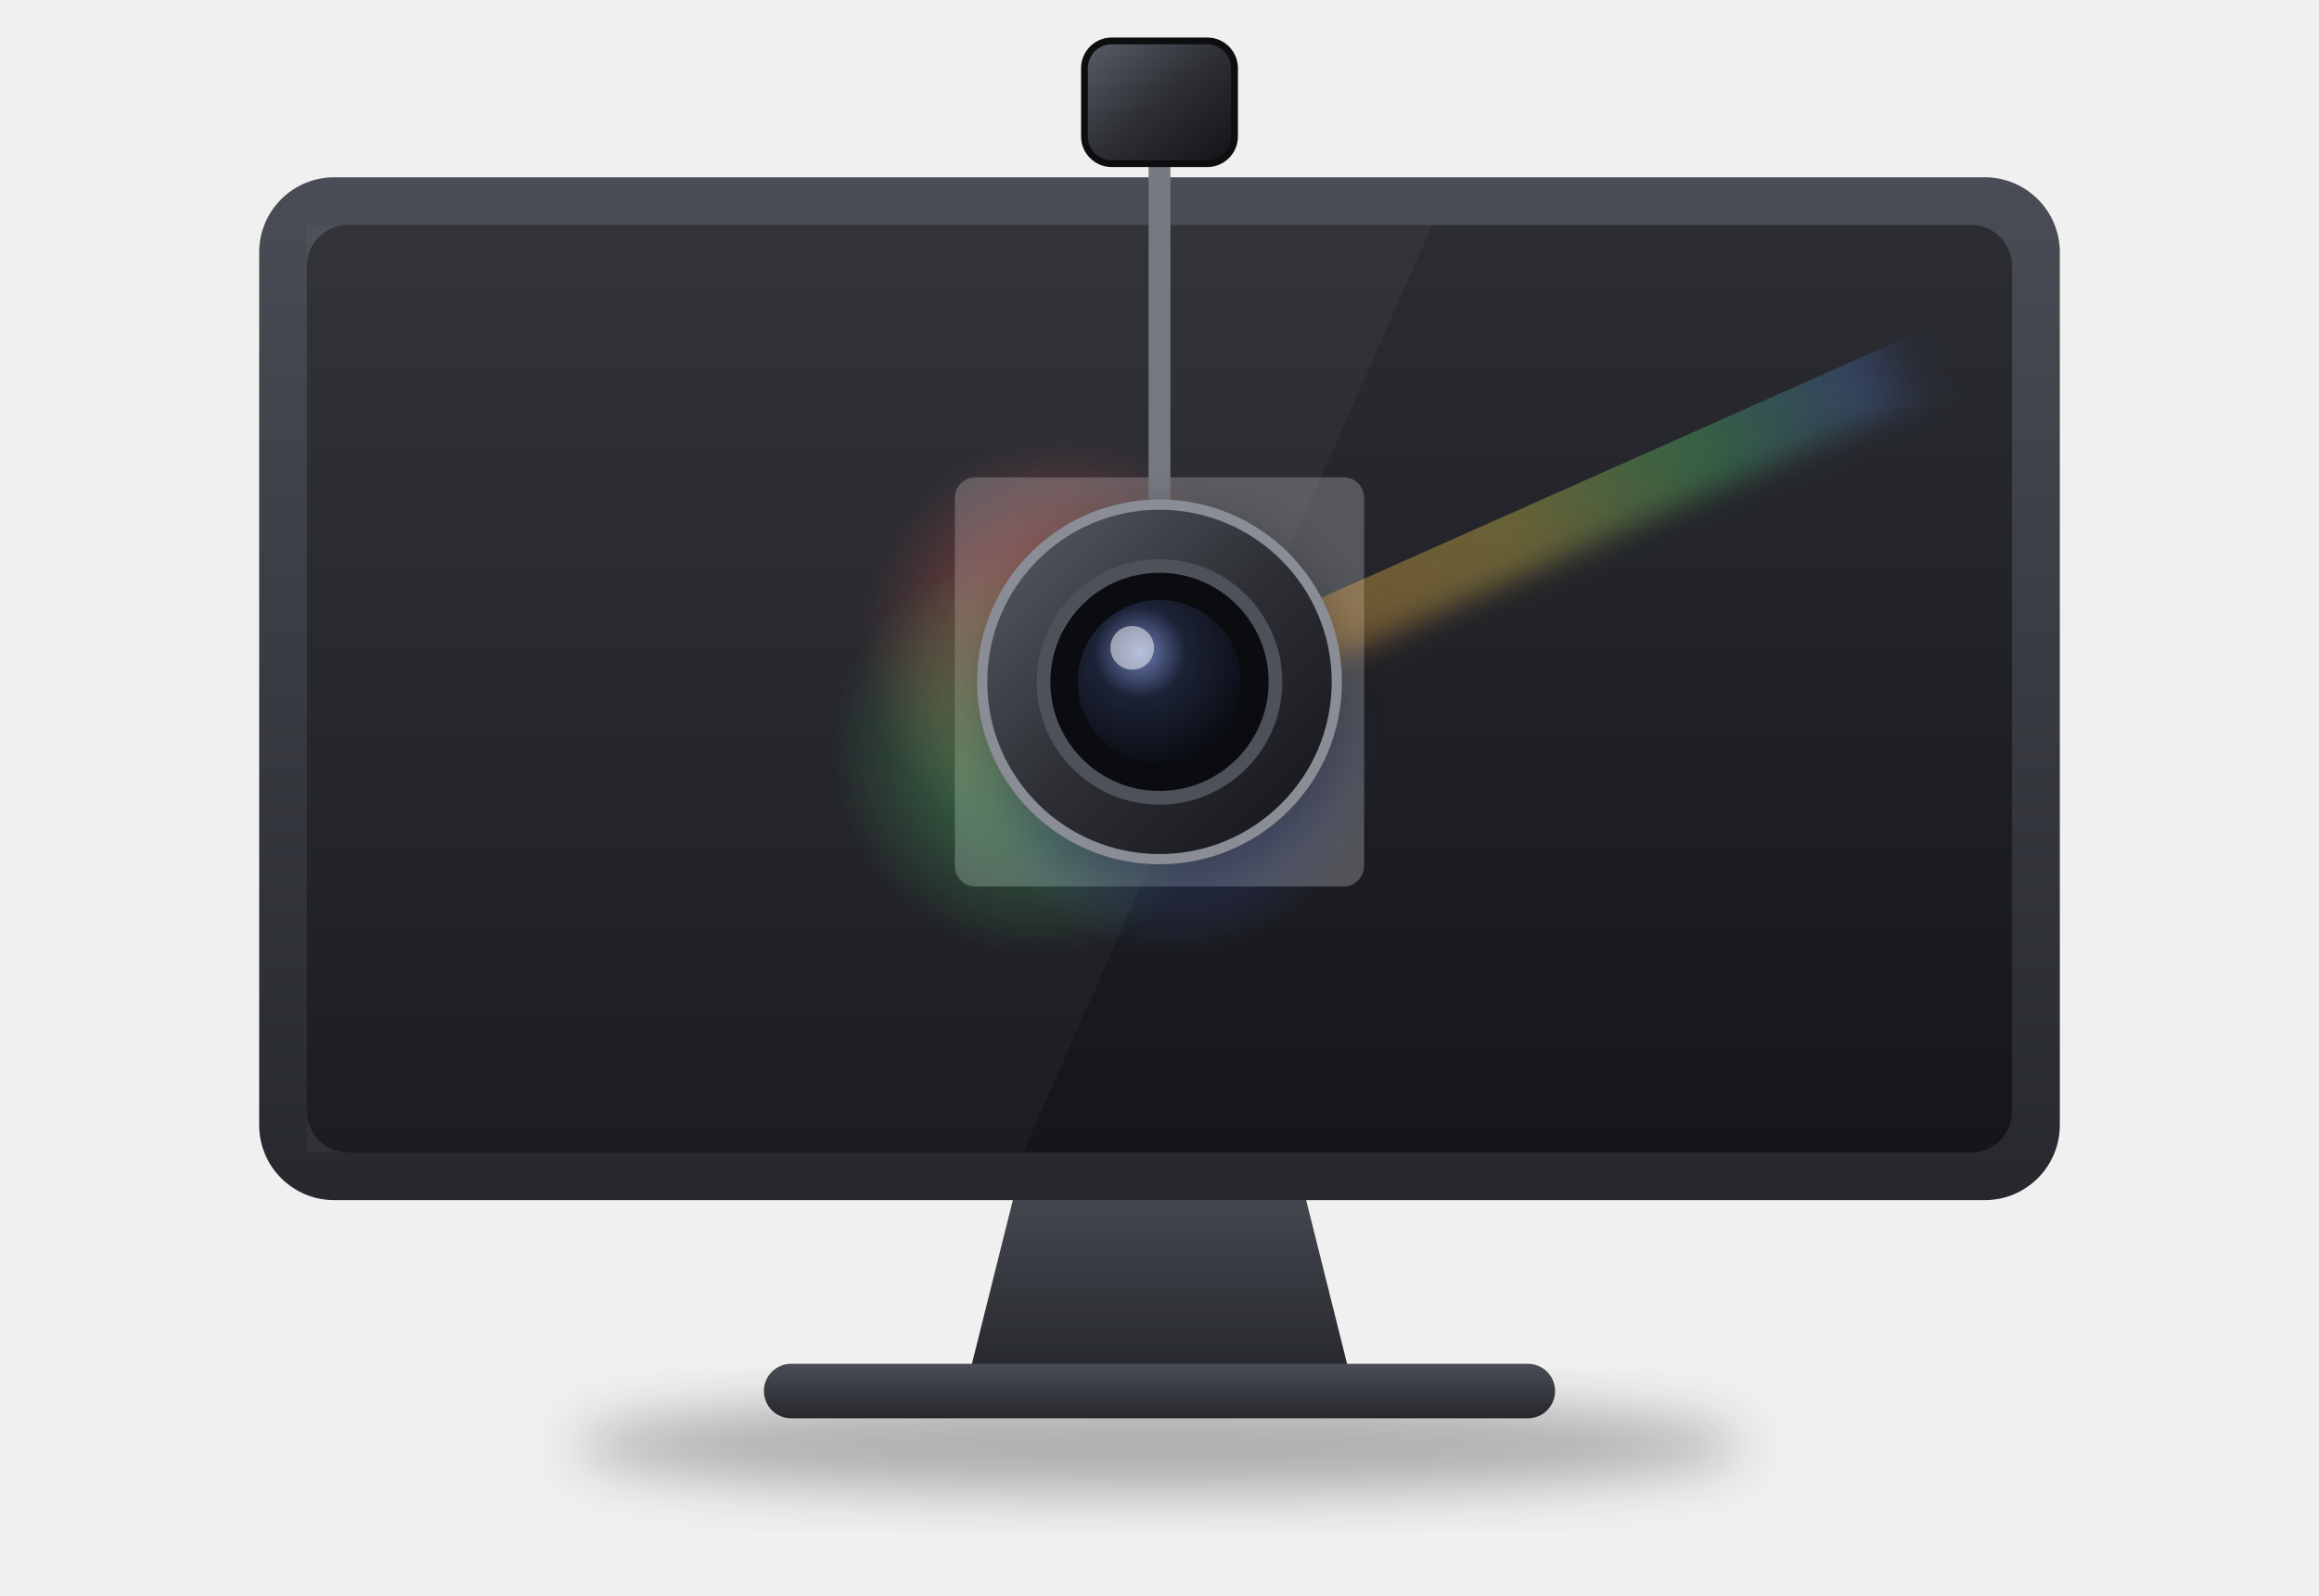
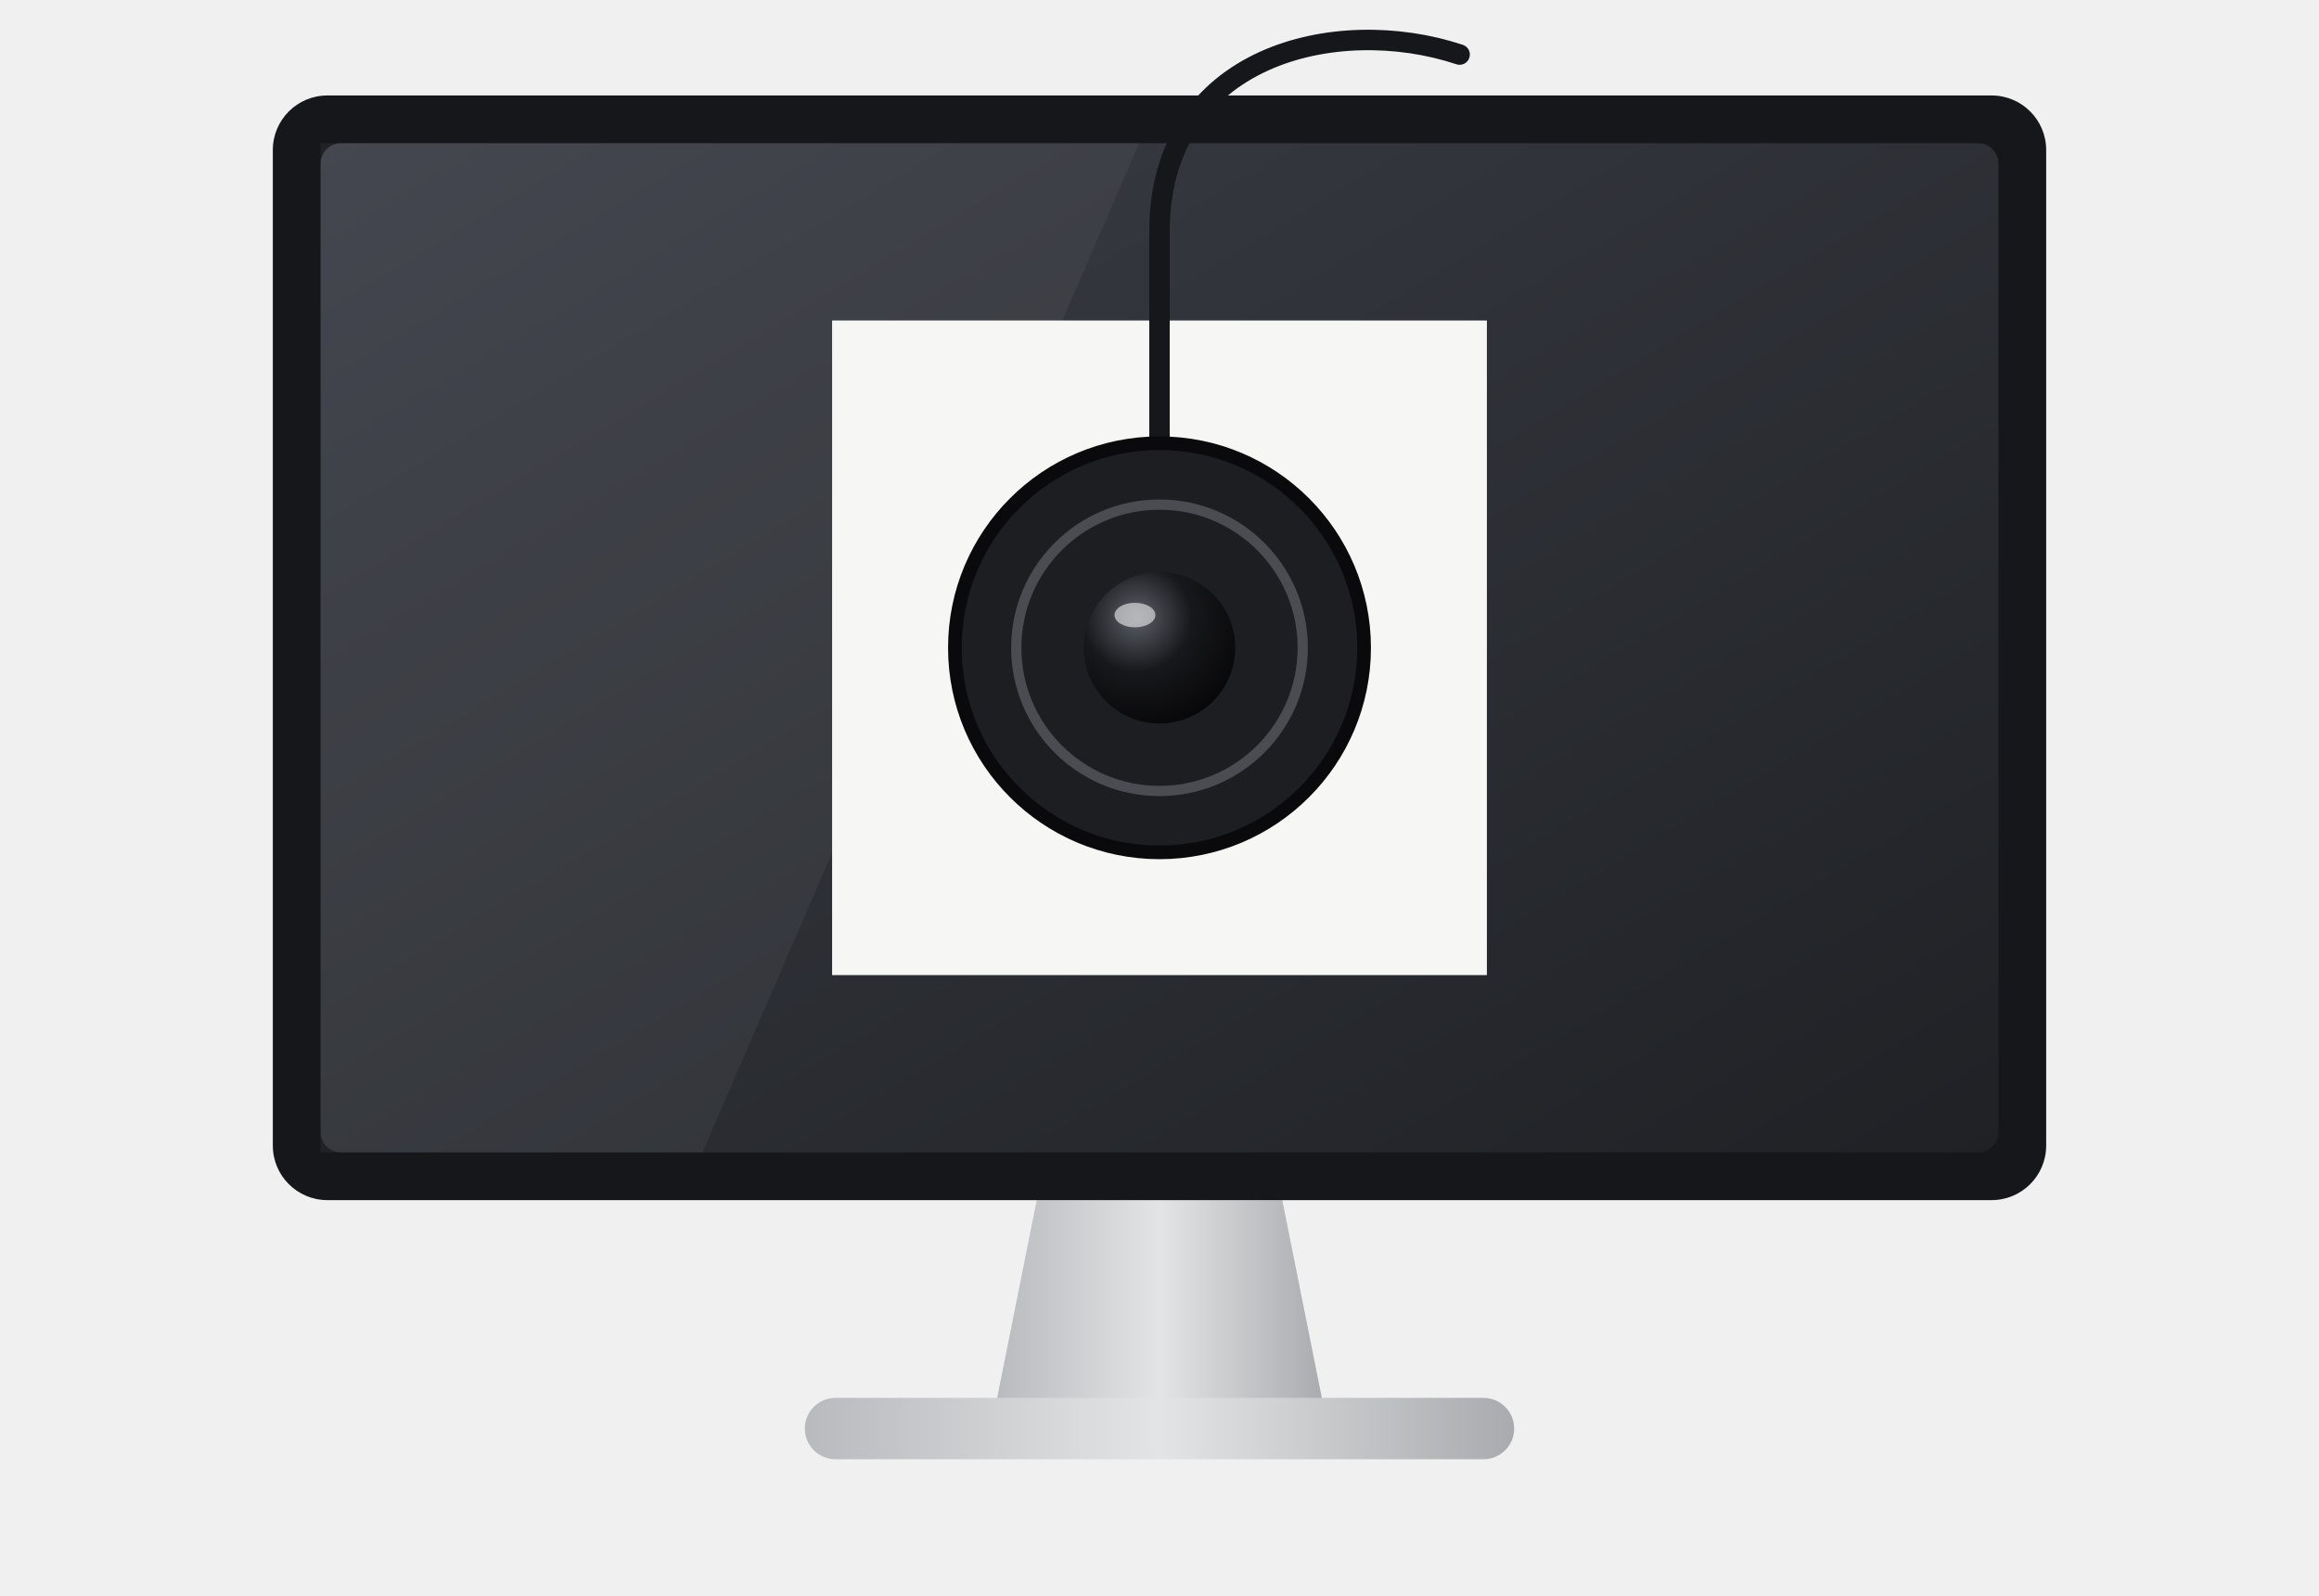
<svg xmlns="http://www.w3.org/2000/svg" viewBox="0 0 340 234" width="340" height="234">
  <defs>
-     <linearGradient id="glass" x1="0" y1="0" x2="0" y2="1">
+     <linearGradient id="scr" x1="0" y1="0" x2="1" y2="1">
+       <stop offset="0" stop-color="#3b3e46" />
+       <stop offset="1" stop-color="#1f2125" />
+     </linearGradient>
+     <linearGradient id="neck" x1="0" y1="0" x2="1" y2="0">
+       <stop offset="0" stop-color="#b9babd" />
+       <stop offset=".5" stop-color="#e3e4e5" />
+       <stop offset="1" stop-color="#a9abae" />
+     </linearGradient>
+     <radialGradient id="lens" cx=".35" cy=".3" r=".8">
+       <stop offset="0" stop-color="#5d6069" />
+       <stop offset=".45" stop-color="#17181b" />
+       <stop offset="1" stop-color="#050506" />
+     </radialGradient>
+     <linearGradient id="body" x1="0" y1="0" x2="1" y2="0">
      <stop offset="0" stop-color="#2b2d33" />
-       <stop offset="1" stop-color="#15161a" />
+       <stop offset=".5" stop-color="#3a3d45" />
+       <stop offset="1" stop-color="#1a1b1f" />
    </linearGradient>
-     <linearGradient id="bezel" x1="0" y1="0" x2="0" y2="1">
-       <stop offset="0" stop-color="#4a4d55" />
-       <stop offset="1" stop-color="#26282d" />
-     </linearGradient>
-     <linearGradient id="body" x1="0" y1="0" x2="1" y2="1">
-       <stop offset="0" stop-color="#5b5e66" />
-       <stop offset=".5" stop-color="#2d2f35" />
-       <stop offset="1" stop-color="#121316" />
-     </linearGradient>
-     <radialGradient id="lens" cx=".38" cy=".32" r=".8">
-       <stop offset="0" stop-color="#6d7fb8" />
-       <stop offset=".35" stop-color="#1c2236" />
-       <stop offset="1" stop-color="#07080b" />
-     </radialGradient>
-     <radialGradient id="bloomR" cx=".5" cy=".5" r=".5">
-       <stop offset="0" stop-color="#ff5a4d" stop-opacity=".55" />
-       <stop offset="1" stop-color="#ff5a4d" stop-opacity="0" />
-     </radialGradient>
-     <radialGradient id="bloomG" cx=".5" cy=".5" r=".5">
-       <stop offset="0" stop-color="#59f07a" stop-opacity=".45" />
-       <stop offset="1" stop-color="#59f07a" stop-opacity="0" />
-     </radialGradient>
-     <radialGradient id="bloomB" cx=".5" cy=".5" r=".5">
-       <stop offset="0" stop-color="#5a7bff" stop-opacity=".5" />
-       <stop offset="1" stop-color="#5a7bff" stop-opacity="0" />
-     </radialGradient>
-     <linearGradient id="beam" x1="0" y1="0" x2="1" y2="0">
-       <stop offset="0" stop-color="#ff5a4d" />
-       <stop offset=".25" stop-color="#ffb347" />
-       <stop offset=".5" stop-color="#ffe14d" />
-       <stop offset=".75" stop-color="#59f07a" />
-       <stop offset="1" stop-color="#5a7bff" />
-     </linearGradient>
-     <linearGradient id="fadeR" x1="0" y1="0" x2="1" y2="0">
-       <stop offset="0" stop-color="#fff" stop-opacity=".55" />
-       <stop offset="1" stop-color="#fff" stop-opacity="0" />
-     </linearGradient>
-     <mask id="beamMask">
-       <rect x="0" y="0" width="340" height="234" fill="url(#fadeR)" />
-     </mask>
-     <filter id="soft" x="-20%" y="-20%" width="140%" height="140%">
-       <feGaussianBlur stdDeviation="3" />
-     </filter>
-     <filter id="shadow" x="-30%" y="-30%" width="160%" height="170%">
-       <feGaussianBlur stdDeviation="4" />
-     </filter>
  </defs>
-   <ellipse cx="170" cy="212" rx="86" ry="7" fill="#000" opacity=".28" filter="url(#shadow)" />
-   <path d="M150 170 L190 170 L198 202 L142 202 Z" fill="url(#bezel)" />
-   <rect x="112" y="200" width="116" height="8" rx="4" fill="url(#bezel)" />
-   <rect x="38" y="26" width="264" height="150" rx="11" fill="url(#bezel)" />
-   <rect x="45" y="33" width="250" height="136" rx="6" fill="url(#glass)" />
-   <rect x="140" y="70" width="60" height="60" rx="3" fill="#7d7f85" opacity=".55" />
-   <g transform="translate(170,100)">
-     <circle cx="-14" cy="-6" r="30" fill="url(#bloomR)" />
-     <circle cx="-18" cy="10" r="30" fill="url(#bloomG)" />
-     <circle cx="2" cy="10" r="30" fill="url(#bloomB)" />
-     <g mask="url(#beamMask)" transform="translate(-4,0) rotate(-24)" opacity=".7" filter="url(#soft)">
-       <rect x="0" y="-9" width="120" height="18" fill="url(#beam)" />
-     </g>
-   </g>
-   <path d="M45 33 H210 L150 169 H45 Z" fill="#fff" opacity=".035" />
-   <path d="M170 76 C170 50 170 38 170 22" stroke="#767982" stroke-width="3.2" fill="none" />
-   <rect x="159" y="6" width="22" height="18" rx="4" fill="url(#body)" stroke="#0d0e10" />
-   <ellipse cx="170" cy="103" rx="27" ry="27" fill="#000" opacity=".35" filter="url(#shadow)" />
-   <circle cx="170" cy="100" r="26" fill="url(#body)" stroke="#8a8d95" stroke-width="1.5" />
-   <circle cx="170" cy="100" r="17" fill="#0b0c0f" stroke="#4e5159" stroke-width="2" />
-   <circle cx="170" cy="100" r="12" fill="url(#lens)" />
-   <circle cx="166" cy="95" r="3.2" fill="#fff" opacity=".5" />
+   <path d="M152 176h36l6 30h-48z" fill="url(#neck)" />
+   <rect x="118" y="205" width="104" height="9" rx="4.5" fill="url(#neck)" />
+   <rect x="40" y="14" width="260" height="162" rx="8" fill="#16171a" />
+   <rect x="47" y="21" width="246" height="148" rx="3" fill="url(#scr)" />
+   <path d="M47 21h120l-64 148H47z" fill="#fff" opacity=".05" />
+   <rect x="122" y="47" width="96" height="96" fill="#f6f6f4" />
+   <path d="M170 64V34C170 8 196 2 214 8" fill="none" stroke="#16171a" stroke-width="3" stroke-linecap="round" />
+   <circle cx="170" cy="95" r="30" fill="#1d1e22" stroke="#0a0a0c" stroke-width="2" />
+   <circle cx="170" cy="95" r="21.0" fill="none" stroke="#4a4c52" stroke-width="1.5" />
+   <circle cx="170" cy="95" r="11.1" fill="url(#lens)" />
+   <ellipse cx="166.4" cy="90.2" rx="3.0" ry="1.8" fill="#fff" opacity=".55" />
</svg>
